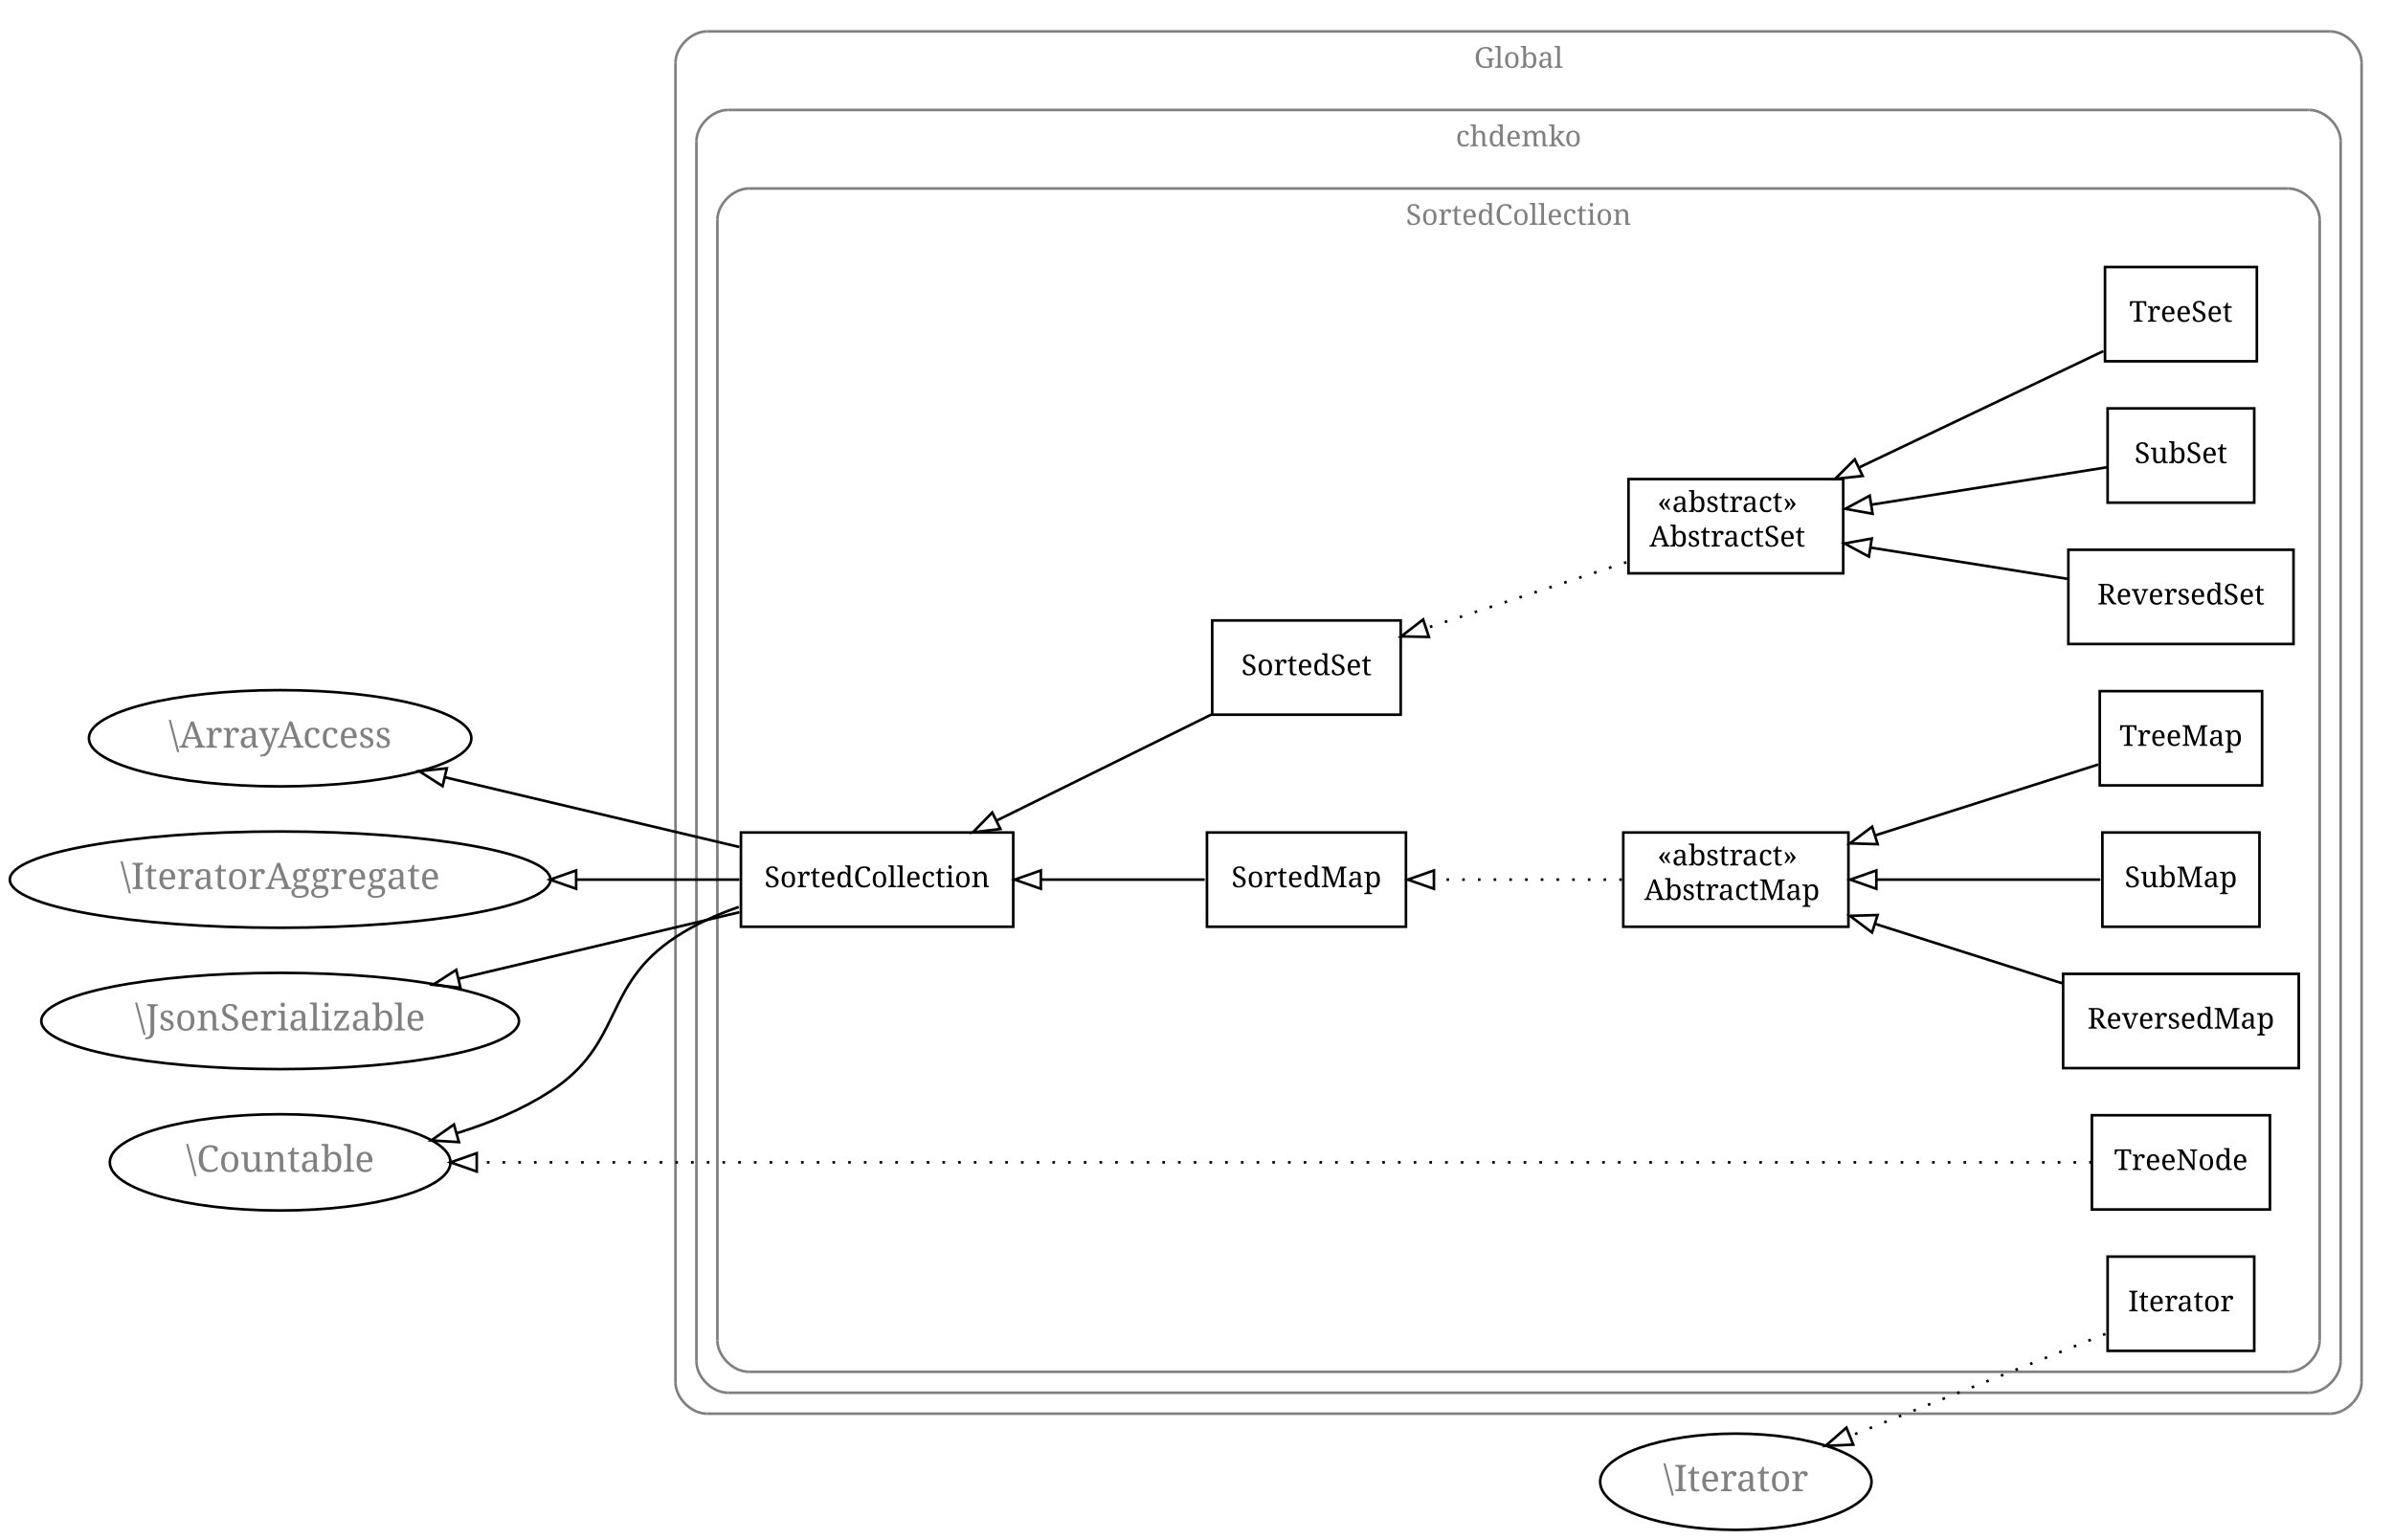
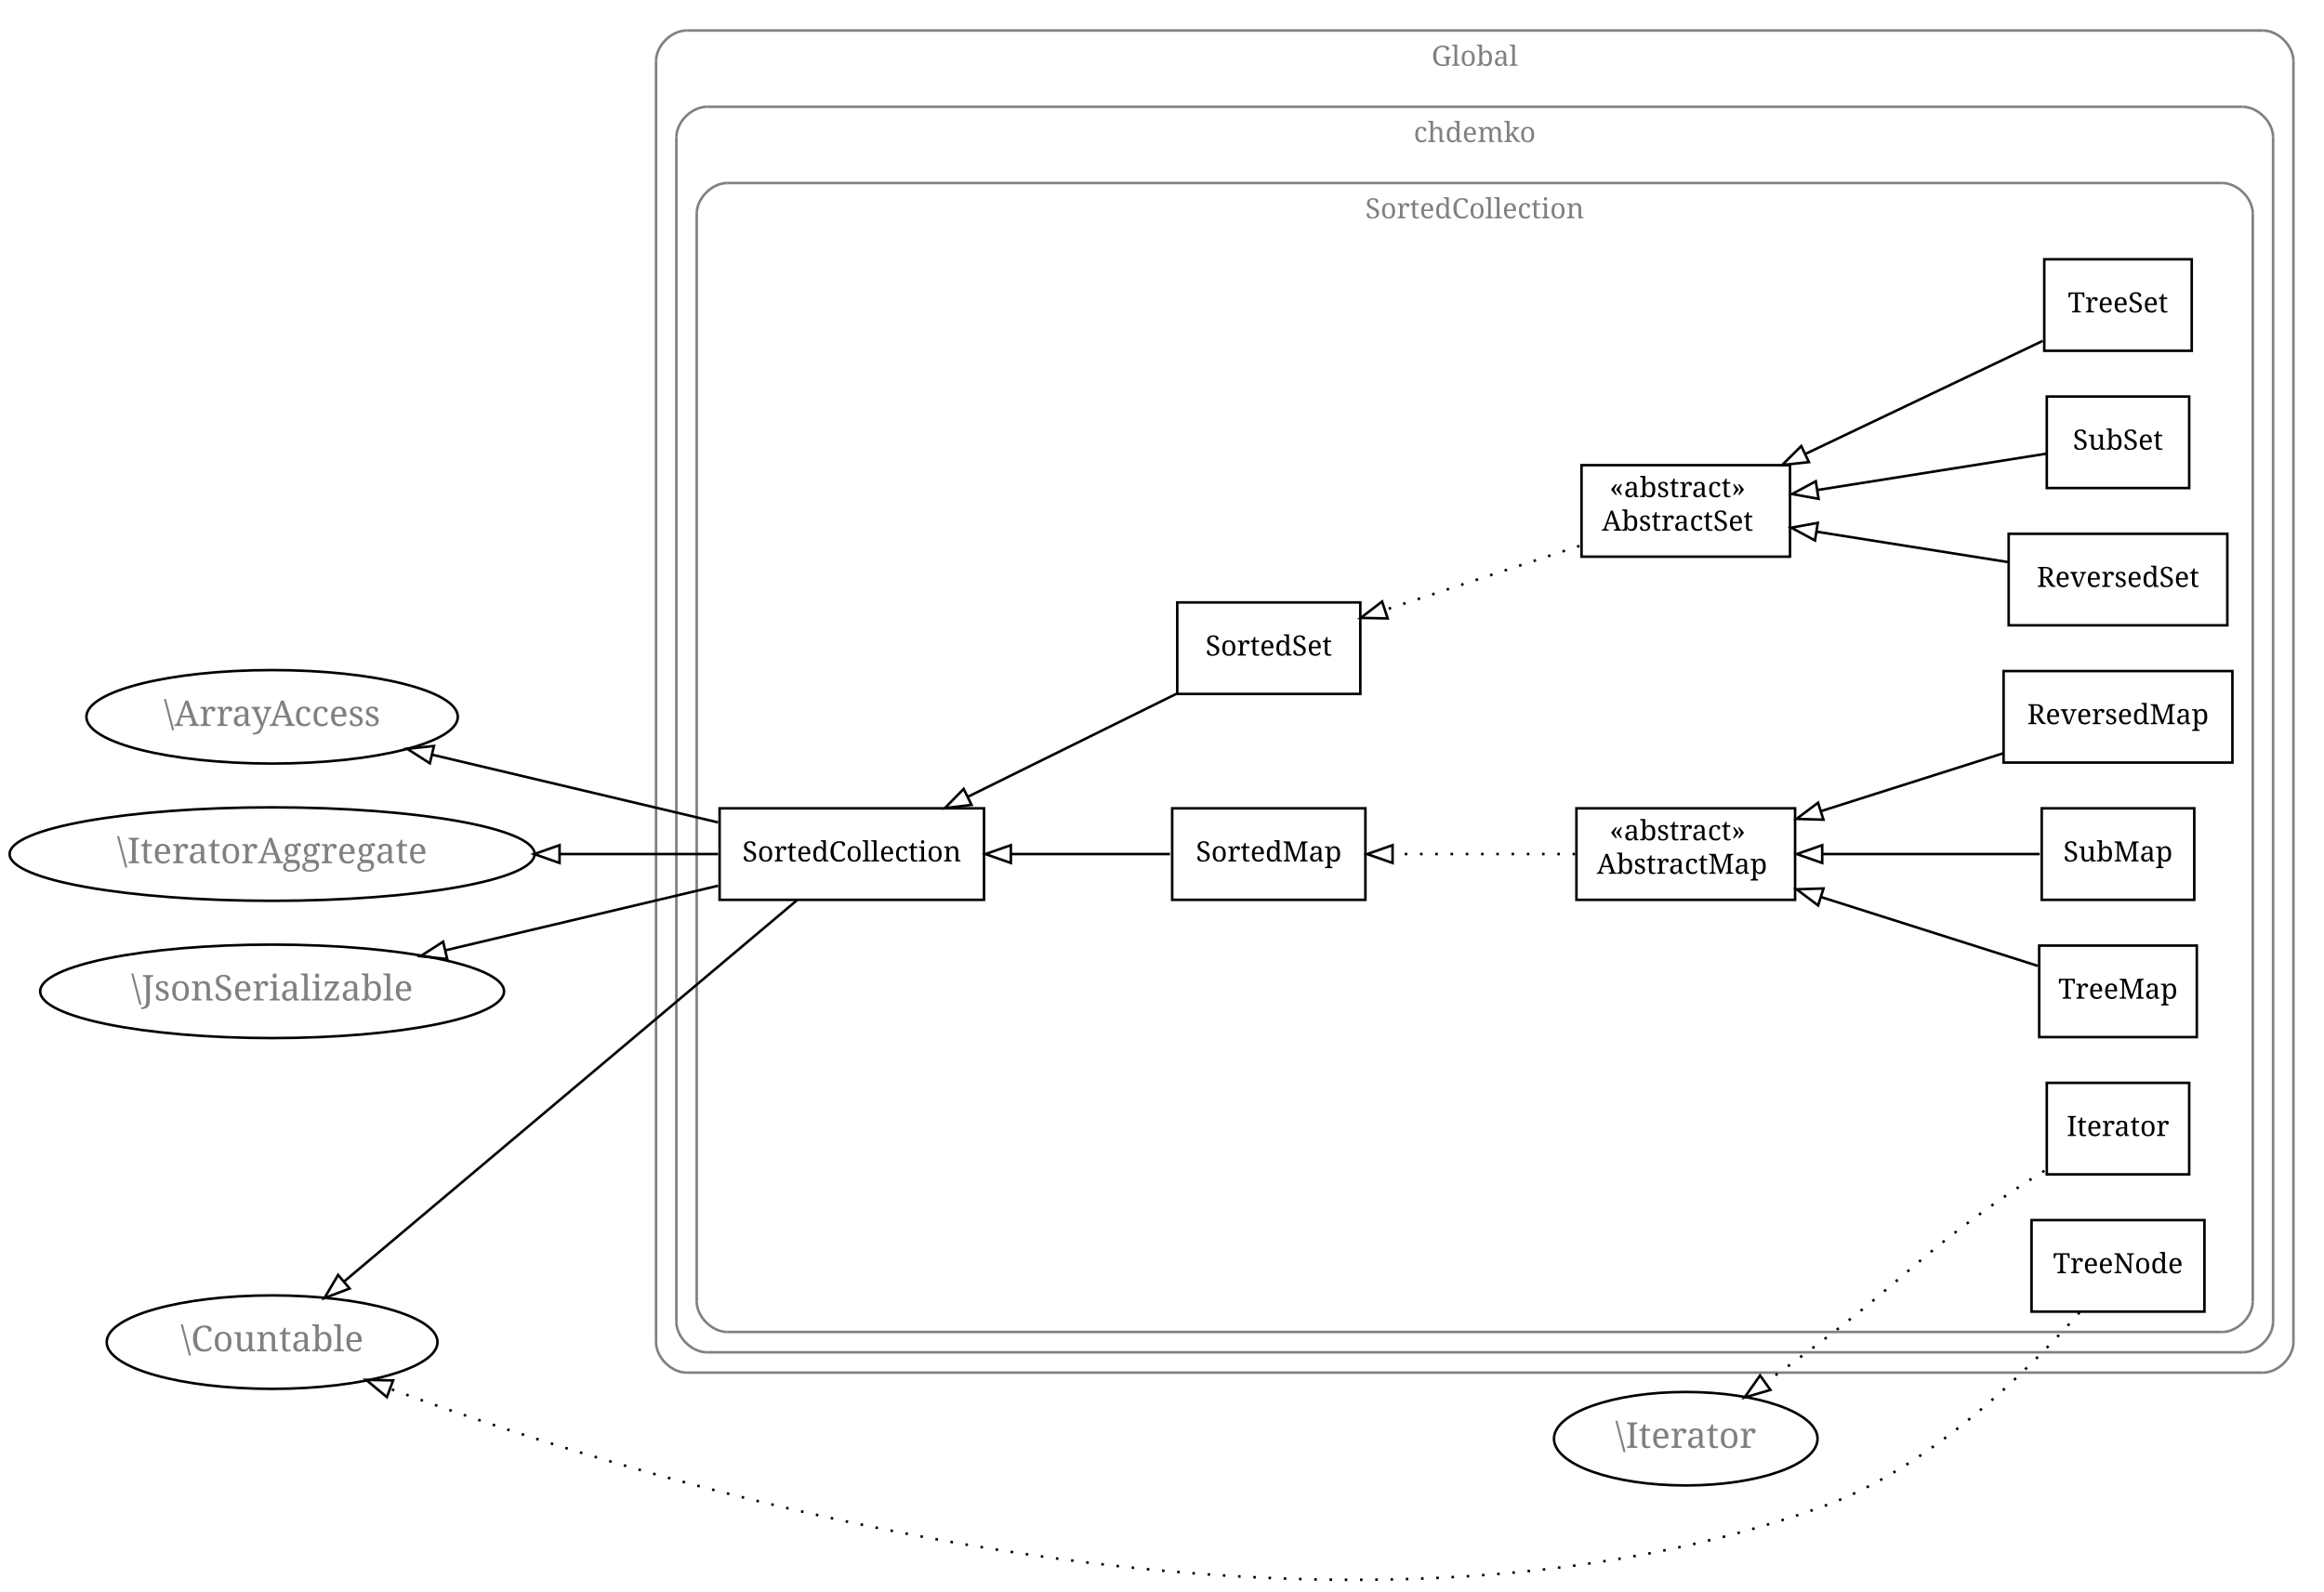
- <svg xmlns="http://www.w3.org/2000/svg" width="914pt" height="588pt" viewBox="0.00 0.00 914.00 588.00">
-   <g id="graph1" class="graph" transform="scale(1 1) rotate(0) translate(4 584)">
-     <polygon fill="white" stroke="white" points="-4,5 -4,-584 911,-584 911,5 -4,5" />
+ <svg xmlns="http://www.w3.org/2000/svg" width="914pt" height="626pt" viewBox="0.00 0.00 914.00 626.03">
+   <g id="graph1" class="graph" transform="scale(1 1) rotate(0) translate(4 622.034)">
+     <polygon fill="white" stroke="white" points="-4,5 -4,-622.034 911,-622.034 911,5 -4,5" />
    <g id="graph2" class="cluster">
-       <polyline fill="none" stroke="gray" points="266,-44 886,-44 " />
-       <path fill="none" stroke="gray" d="M886,-44C892,-44 898,-50 898,-56" />
-       <polyline fill="none" stroke="gray" points="898,-56 898,-560 " />
-       <path fill="none" stroke="gray" d="M898,-560C898,-566 892,-572 886,-572" />
-       <polyline fill="none" stroke="gray" points="886,-572 266,-572 " />
-       <path fill="none" stroke="gray" d="M266,-572C260,-572 254,-566 254,-560" />
-       <polyline fill="none" stroke="gray" points="254,-560 254,-56 " />
-       <path fill="none" stroke="gray" d="M254,-56C254,-50 260,-44 266,-44" />
-       <text text-anchor="middle" x="576" y="-558.1" font-family="Times Roman,serif" font-size="11.00" fill="gray">Global</text>
+       <polyline fill="none" stroke="gray" points="266,-82.034 886,-82.034 " />
+       <path fill="none" stroke="gray" d="M886,-82.034C892,-82.034 898,-88.034 898,-94.034" />
+       <polyline fill="none" stroke="gray" points="898,-94.034 898,-598.034 " />
+       <path fill="none" stroke="gray" d="M898,-598.034C898,-604.034 892,-610.034 886,-610.034" />
+       <polyline fill="none" stroke="gray" points="886,-610.034 266,-610.034 " />
+       <path fill="none" stroke="gray" d="M266,-610.034C260,-610.034 254,-604.034 254,-598.034" />
+       <polyline fill="none" stroke="gray" points="254,-598.034 254,-94.034 " />
+       <path fill="none" stroke="gray" d="M254,-94.034C254,-88.034 260,-82.034 266,-82.034" />
+       <text text-anchor="middle" x="576" y="-596.134" font-family="Times Roman,serif" font-size="11.00" fill="gray">Global</text>
    </g>
    <g id="graph3" class="cluster">
-       <polyline fill="none" stroke="gray" points="274,-52 878,-52 " />
-       <path fill="none" stroke="gray" d="M878,-52C884,-52 890,-58 890,-64" />
-       <polyline fill="none" stroke="gray" points="890,-64 890,-530 " />
-       <path fill="none" stroke="gray" d="M890,-530C890,-536 884,-542 878,-542" />
-       <polyline fill="none" stroke="gray" points="878,-542 274,-542 " />
-       <path fill="none" stroke="gray" d="M274,-542C268,-542 262,-536 262,-530" />
-       <polyline fill="none" stroke="gray" points="262,-530 262,-64 " />
-       <path fill="none" stroke="gray" d="M262,-64C262,-58 268,-52 274,-52" />
-       <text text-anchor="middle" x="576" y="-528.1" font-family="Times Roman,serif" font-size="11.00" fill="gray">chdemko</text>
+       <polyline fill="none" stroke="gray" points="274,-90.034 878,-90.034 " />
+       <path fill="none" stroke="gray" d="M878,-90.034C884,-90.034 890,-96.034 890,-102.034" />
+       <polyline fill="none" stroke="gray" points="890,-102.034 890,-568.034 " />
+       <path fill="none" stroke="gray" d="M890,-568.034C890,-574.034 884,-580.034 878,-580.034" />
+       <polyline fill="none" stroke="gray" points="878,-580.034 274,-580.034 " />
+       <path fill="none" stroke="gray" d="M274,-580.034C268,-580.034 262,-574.034 262,-568.034" />
+       <polyline fill="none" stroke="gray" points="262,-568.034 262,-102.034 " />
+       <path fill="none" stroke="gray" d="M262,-102.034C262,-96.034 268,-90.034 274,-90.034" />
+       <text text-anchor="middle" x="576" y="-566.134" font-family="Times Roman,serif" font-size="11.00" fill="gray">chdemko</text>
    </g>
    <g id="graph4" class="cluster">
-       <polyline fill="none" stroke="gray" points="282,-60 870,-60 " />
-       <path fill="none" stroke="gray" d="M870,-60C876,-60 882,-66 882,-72" />
-       <polyline fill="none" stroke="gray" points="882,-72 882,-500 " />
-       <path fill="none" stroke="gray" d="M882,-500C882,-506 876,-512 870,-512" />
-       <polyline fill="none" stroke="gray" points="870,-512 282,-512 " />
-       <path fill="none" stroke="gray" d="M282,-512C276,-512 270,-506 270,-500" />
-       <polyline fill="none" stroke="gray" points="270,-500 270,-72 " />
-       <path fill="none" stroke="gray" d="M270,-72C270,-66 276,-60 282,-60" />
-       <text text-anchor="middle" x="576" y="-498.1" font-family="Times Roman,serif" font-size="11.00" fill="gray">SortedCollection</text>
+       <polyline fill="none" stroke="gray" points="282,-98.034 870,-98.034 " />
+       <path fill="none" stroke="gray" d="M870,-98.034C876,-98.034 882,-104.034 882,-110.034" />
+       <polyline fill="none" stroke="gray" points="882,-110.034 882,-538.034 " />
+       <path fill="none" stroke="gray" d="M882,-538.034C882,-544.034 876,-550.034 870,-550.034" />
+       <polyline fill="none" stroke="gray" points="870,-550.034 282,-550.034 " />
+       <path fill="none" stroke="gray" d="M282,-550.034C276,-550.034 270,-544.034 270,-538.034" />
+       <polyline fill="none" stroke="gray" points="270,-538.034 270,-110.034 " />
+       <path fill="none" stroke="gray" d="M270,-110.034C270,-104.034 276,-98.034 282,-98.034" />
+       <text text-anchor="middle" x="576" y="-536.134" font-family="Times Roman,serif" font-size="11.00" fill="gray">SortedCollection</text>
    </g>
    <g id="node4" class="node">
-       <polygon fill="none" stroke="black" points="858,-482 800,-482 800,-446 858,-446 858,-482" />
-       <text text-anchor="middle" x="829" y="-461.1" font-family="Times Roman,serif" font-size="11.00">TreeSet</text>
+       <polygon fill="none" stroke="black" points="858,-520.034 800,-520.034 800,-484.034 858,-484.034 858,-520.034" />
+       <text text-anchor="middle" x="829" y="-499.134" font-family="Times Roman,serif" font-size="11.00">TreeSet</text>
+     </g>
+     <g id="node11" class="node">
+       <polygon fill="none" stroke="black" points="700,-439.034 618,-439.034 618,-403.034 700,-403.034 700,-439.034" />
+       <text text-anchor="start" x="629" y="-426.468" font-family="Times Roman,serif" font-size="11.00">«abstract»</text>
+       <text text-anchor="start" x="626" y="-413.268" font-family="Times Roman,serif" font-size="11.00">AbstractSet</text>
+     </g>
+     <g id="edge5" class="edge">
+       <path fill="none" stroke="black" d="M799.388,-487.925C773.722,-475.696 736.123,-457.781 706.294,-443.568" />
+       <polygon fill="none" stroke="black" points="707.44,-440.237 696.907,-439.096 704.429,-446.557 707.44,-440.237" />
+     </g>
+     <g id="node5" class="node">
+       <polygon fill="none" stroke="black" points="702,-304.034 616,-304.034 616,-268.034 702,-268.034 702,-304.034" />
+       <text text-anchor="start" x="629" y="-291.468" font-family="Times Roman,serif" font-size="11.00">«abstract»</text>
+       <text text-anchor="start" x="624" y="-278.268" font-family="Times Roman,serif" font-size="11.00">AbstractMap</text>
+     </g>
+     <g id="node16" class="node">
+       <polygon fill="none" stroke="black" points="533,-304.034 457,-304.034 457,-268.034 533,-268.034 533,-304.034" />
+       <text text-anchor="middle" x="495" y="-283.134" font-family="Times Roman,serif" font-size="11.00">SortedMap</text>
+     </g>
+     <g id="edge7" class="edge">
+       <path fill="none" stroke="black" stroke-dasharray="1,5" d="M615.482,-286.034C593.428,-286.034 566.571,-286.034 543.815,-286.034" />
+       <polygon fill="none" stroke="black" points="543.681,-282.534 533.681,-286.034 543.681,-289.534 543.681,-282.534" />
+     </g>
+     <g id="node6" class="node">
+       <polygon fill="none" stroke="black" points="857,-196.034 801,-196.034 801,-160.034 857,-160.034 857,-196.034" />
+       <text text-anchor="middle" x="829" y="-175.134" font-family="Times Roman,serif" font-size="11.00">Iterator</text>
+     </g>
+     <g id="node20" class="node">
+       <ellipse fill="none" stroke="black" cx="659" cy="-56.034" rx="51.828" ry="18.385" />
+       <text text-anchor="middle" x="659" y="-52.434" font-family="Times Roman,serif" font-size="14.00" fill="gray">\Iterator</text>
+     </g>
+     <g id="edge9" class="edge">
+       <path fill="none" stroke="black" stroke-dasharray="1,5" d="M800.083,-161.439C794.659,-158.115 789.096,-154.558 784,-151.034 750.431,-127.82 744.594,-118.599 712,-94.034 705.046,-88.793 697.487,-83.272 690.314,-78.112" />
+       <polygon fill="none" stroke="black" points="692.301,-75.229 682.131,-72.258 688.228,-80.922 692.301,-75.229" />
+     </g>
+     <g id="node7" class="node">
+       <polygon fill="none" stroke="black" points="874,-358.034 784,-358.034 784,-322.034 874,-322.034 874,-358.034" />
+       <text text-anchor="middle" x="829" y="-337.134" font-family="Times Roman,serif" font-size="11.00">ReversedMap</text>
+     </g>
+     <g id="edge11" class="edge">
+       <path fill="none" stroke="black" d="M783.889,-325.705C761.855,-318.706 735.197,-310.238 712.177,-302.926" />
+       <polygon fill="none" stroke="black" points="713.149,-299.562 702.558,-299.87 711.03,-306.234 713.149,-299.562" />
+     </g>
+     <g id="node8" class="node">
+       <polygon fill="none" stroke="black" points="857,-466.034 801,-466.034 801,-430.034 857,-430.034 857,-466.034" />
+       <text text-anchor="middle" x="829" y="-445.134" font-family="Times Roman,serif" font-size="11.00">SubSet</text>
+     </g>
+     <g id="edge13" class="edge">
+       <path fill="none" stroke="black" d="M800.928,-443.576C776.548,-439.704 740.604,-433.995 710.99,-429.291" />
+       <polygon fill="none" stroke="black" points="711.233,-425.786 700.808,-427.674 710.135,-432.7 711.233,-425.786" />
+     </g>
+     <g id="node9" class="node">
+       <polygon fill="none" stroke="black" points="859,-304.034 799,-304.034 799,-268.034 859,-268.034 859,-304.034" />
+       <text text-anchor="middle" x="829" y="-283.134" font-family="Times Roman,serif" font-size="11.00">SubMap</text>
+     </g>
+     <g id="edge15" class="edge">
+       <path fill="none" stroke="black" d="M798.214,-286.034C774.439,-286.034 740.951,-286.034 712.778,-286.034" />
+       <polygon fill="none" stroke="black" points="712.666,-282.534 702.666,-286.034 712.666,-289.534 712.666,-282.534" />
+     </g>
+     <g id="node10" class="node">
+       <polygon fill="none" stroke="black" points="860,-250.034 798,-250.034 798,-214.034 860,-214.034 860,-250.034" />
+       <text text-anchor="middle" x="829" y="-229.134" font-family="Times Roman,serif" font-size="11.00">TreeMap</text>
+     </g>
+     <g id="edge17" class="edge">
+       <path fill="none" stroke="black" d="M797.423,-242.065C773.544,-249.65 740.207,-260.239 712.231,-269.125" />
+       <polygon fill="none" stroke="black" points="711.055,-265.827 702.584,-272.19 713.175,-272.498 711.055,-265.827" />
+     </g>
+     <g id="node15" class="node">
+       <polygon fill="none" stroke="black" points="531,-385.034 459,-385.034 459,-349.034 531,-349.034 531,-385.034" />
+       <text text-anchor="middle" x="495" y="-364.134" font-family="Times Roman,serif" font-size="11.00">SortedSet</text>
+     </g>
+     <g id="edge19" class="edge">
+       <path fill="none" stroke="black" stroke-dasharray="1,5" d="M617.192,-407.268C593.837,-399.578 564.704,-389.985 540.743,-382.096" />
+       <polygon fill="none" stroke="black" points="541.755,-378.744 531.162,-378.941 539.565,-385.393 541.755,-378.744" />
    </g>
    <g id="node12" class="node">
-       <polygon fill="none" stroke="black" points="700,-401 618,-401 618,-365 700,-365 700,-401" />
-       <text text-anchor="start" x="629" y="-388.433" font-family="Times Roman,serif" font-size="11.00">«abstract»</text>
-       <text text-anchor="start" x="626" y="-375.233" font-family="Times Roman,serif" font-size="11.00">AbstractSet</text>
+       <polygon fill="none" stroke="black" points="872,-412.034 786,-412.034 786,-376.034 872,-376.034 872,-412.034" />
+       <text text-anchor="middle" x="829" y="-391.134" font-family="Times Roman,serif" font-size="11.00">ReversedSet</text>
    </g>
-     <g id="edge5" class="edge">
-       <path fill="none" stroke="black" d="M799.388,-449.891C773.722,-437.662 736.123,-419.747 706.294,-405.534" />
-       <polygon fill="none" stroke="black" points="707.44,-402.203 696.907,-401.061 704.429,-408.523 707.44,-402.203" />
-     </g>
-     <g id="node5" class="node">
-       <polygon fill="none" stroke="black" points="863,-158 795,-158 795,-122 863,-122 863,-158" />
-       <text text-anchor="middle" x="829" y="-137.1" font-family="Times Roman,serif" font-size="11.00">TreeNode</text>
-     </g>
-     <g id="node19" class="node">
-       <ellipse fill="none" stroke="black" cx="103" cy="-140" rx="65.054" ry="18.385" />
-       <text text-anchor="middle" x="103" y="-136.4" font-family="Times Roman,serif" font-size="14.00" fill="gray">\Countable</text>
-     </g>
-     <g id="edge7" class="edge">
-       <path fill="none" stroke="black" stroke-dasharray="1,5" d="M794.957,-140C684.45,-140 333.941,-140 178.492,-140" />
-       <polygon fill="none" stroke="black" points="178.091,-136.5 168.091,-140 178.091,-143.5 178.091,-136.5" />
-     </g>
-     <g id="node6" class="node">
-       <polygon fill="none" stroke="black" points="860,-320 798,-320 798,-284 860,-284 860,-320" />
-       <text text-anchor="middle" x="829" y="-299.1" font-family="Times Roman,serif" font-size="11.00">TreeMap</text>
+     <g id="edge21" class="edge">
+       <path fill="none" stroke="black" d="M785.662,-400.917C762.766,-404.554 734.511,-409.041 710.502,-412.854" />
+       <polygon fill="none" stroke="black" points="709.827,-409.418 700.5,-414.443 710.925,-416.331 709.827,-409.418" />
    </g>
    <g id="node13" class="node">
-       <polygon fill="none" stroke="black" points="702,-266 616,-266 616,-230 702,-230 702,-266" />
-       <text text-anchor="start" x="629" y="-253.433" font-family="Times Roman,serif" font-size="11.00">«abstract»</text>
-       <text text-anchor="start" x="624" y="-240.233" font-family="Times Roman,serif" font-size="11.00">AbstractMap</text>
+       <polygon fill="none" stroke="black" points="863,-142.034 795,-142.034 795,-106.034 863,-106.034 863,-142.034" />
+       <text text-anchor="middle" x="829" y="-121.134" font-family="Times Roman,serif" font-size="11.00">TreeNode</text>
    </g>
-     <g id="edge9" class="edge">
-       <path fill="none" stroke="black" d="M797.423,-291.97C773.544,-284.385 740.207,-273.795 712.231,-264.909" />
-       <polygon fill="none" stroke="black" points="713.175,-261.536 702.584,-261.844 711.055,-268.208 713.175,-261.536" />
+     <g id="node28" class="node">
+       <ellipse fill="none" stroke="black" cx="103" cy="-94.034" rx="65.054" ry="18.385" />
+       <text text-anchor="middle" x="103" y="-90.434" font-family="Times Roman,serif" font-size="14.00" fill="gray">\Countable</text>
    </g>
-     <g id="node7" class="node">
-       <polygon fill="none" stroke="black" points="857,-428 801,-428 801,-392 857,-392 857,-428" />
-       <text text-anchor="middle" x="829" y="-407.1" font-family="Times Roman,serif" font-size="11.00">SubSet</text>
-     </g>
-     <g id="edge11" class="edge">
-       <path fill="none" stroke="black" d="M800.928,-405.541C776.548,-401.669 740.604,-395.961 710.99,-391.257" />
-       <polygon fill="none" stroke="black" points="711.233,-387.752 700.808,-389.64 710.135,-394.665 711.233,-387.752" />
-     </g>
-     <g id="node8" class="node">
-       <polygon fill="none" stroke="black" points="859,-266 799,-266 799,-230 859,-230 859,-266" />
-       <text text-anchor="middle" x="829" y="-245.1" font-family="Times Roman,serif" font-size="11.00">SubMap</text>
-     </g>
-     <g id="edge13" class="edge">
-       <path fill="none" stroke="black" d="M798.214,-248C774.439,-248 740.951,-248 712.778,-248" />
-       <polygon fill="none" stroke="black" points="712.666,-244.5 702.666,-248 712.666,-251.5 712.666,-244.5" />
-     </g>
-     <g id="node9" class="node">
-       <polygon fill="none" stroke="black" points="872,-374 786,-374 786,-338 872,-338 872,-374" />
-       <text text-anchor="middle" x="829" y="-353.1" font-family="Times Roman,serif" font-size="11.00">ReversedSet</text>
-     </g>
-     <g id="edge15" class="edge">
-       <path fill="none" stroke="black" d="M785.662,-362.883C762.766,-366.52 734.511,-371.007 710.502,-374.82" />
-       <polygon fill="none" stroke="black" points="709.827,-371.383 700.5,-376.409 710.925,-378.297 709.827,-371.383" />
-     </g>
-     <g id="node10" class="node">
-       <polygon fill="none" stroke="black" points="874,-212 784,-212 784,-176 874,-176 874,-212" />
-       <text text-anchor="middle" x="829" y="-191.1" font-family="Times Roman,serif" font-size="11.00">ReversedMap</text>
-     </g>
-     <g id="edge17" class="edge">
-       <path fill="none" stroke="black" d="M783.889,-208.329C761.855,-215.328 735.197,-223.796 712.177,-231.108" />
-       <polygon fill="none" stroke="black" points="711.03,-227.801 702.558,-234.164 713.149,-234.472 711.03,-227.801" />
-     </g>
-     <g id="node11" class="node">
-       <polygon fill="none" stroke="black" points="857,-104 801,-104 801,-68 857,-68 857,-104" />
-       <text text-anchor="middle" x="829" y="-83.1" font-family="Times Roman,serif" font-size="11.00">Iterator</text>
-     </g>
-     <g id="node26" class="node">
-       <ellipse fill="none" stroke="black" cx="659" cy="-18" rx="51.828" ry="18.385" />
-       <text text-anchor="middle" x="659" y="-14.4" font-family="Times Roman,serif" font-size="14.00" fill="gray">\Iterator</text>
-     </g>
-     <g id="edge19" class="edge">
-       <path fill="none" stroke="black" stroke-dasharray="1,5" d="M800.162,-74.465C773.492,-63.797 733.472,-47.789 702.846,-35.538" />
-       <polygon fill="none" stroke="black" points="703.846,-32.169 693.261,-31.705 701.246,-38.668 703.846,-32.169" />
+     <g id="edge23" class="edge">
+       <path fill="none" stroke="black" stroke-dasharray="1,5" d="M813.884,-105.724C793.538,-82.676 754.906,-44.26 712,-29.034 512.024,41.929 253.747,-37.245 149.588,-75.603" />
+       <polygon fill="none" stroke="black" points="148.142,-72.406 139.996,-79.181 150.589,-78.965 148.142,-72.406" />
    </g>
    <g id="node14" class="node">
-       <polygon fill="none" stroke="black" points="531,-347 459,-347 459,-311 531,-311 531,-347" />
-       <text text-anchor="middle" x="495" y="-326.1" font-family="Times Roman,serif" font-size="11.00">SortedSet</text>
+       <polygon fill="none" stroke="black" points="383,-304.034 279,-304.034 279,-268.034 383,-268.034 383,-304.034" />
+       <text text-anchor="middle" x="331" y="-283.134" font-family="Times Roman,serif" font-size="11.00">SortedCollection</text>
    </g>
-     <g id="edge21" class="edge">
-       <path fill="none" stroke="black" stroke-dasharray="1,5" d="M617.192,-369.234C593.837,-361.544 564.704,-351.951 540.743,-344.062" />
-       <polygon fill="none" stroke="black" points="541.755,-340.71 531.162,-340.907 539.565,-347.359 541.755,-340.71" />
+     <g id="edge27" class="edge">
+       <path fill="none" stroke="black" d="M309.55,-267.971C268.243,-233.186 177.657,-156.903 131.401,-117.951" />
+       <polygon fill="none" stroke="black" points="133.472,-115.119 123.569,-111.355 128.963,-120.474 133.472,-115.119" />
    </g>
-     <g id="node15" class="node">
-       <polygon fill="none" stroke="black" points="533,-266 457,-266 457,-230 533,-230 533,-266" />
-       <text text-anchor="middle" x="495" y="-245.1" font-family="Times Roman,serif" font-size="11.00">SortedMap</text>
-     </g>
-     <g id="edge23" class="edge">
-       <path fill="none" stroke="black" stroke-dasharray="1,5" d="M615.482,-248C593.428,-248 566.571,-248 543.815,-248" />
-       <polygon fill="none" stroke="black" points="543.681,-244.5 533.681,-248 543.681,-251.5 543.681,-244.5" />
-     </g>
-     <g id="node16" class="node">
-       <polygon fill="none" stroke="black" points="383,-266 279,-266 279,-230 383,-230 383,-266" />
-       <text text-anchor="middle" x="331" y="-245.1" font-family="Times Roman,serif" font-size="11.00">SortedCollection</text>
+     <g id="node30" class="node">
+       <ellipse fill="none" stroke="black" cx="103" cy="-340.034" rx="73.039" ry="18.385" />
+       <text text-anchor="middle" x="103" y="-336.434" font-family="Times Roman,serif" font-size="14.00" fill="gray">\ArrayAccess</text>
    </g>
    <g id="edge25" class="edge">
-       <path fill="none" stroke="black" d="M458.603,-311.023C434.482,-299.11 402.642,-283.384 376.802,-270.622" />
-       <polygon fill="none" stroke="black" points="378.094,-267.356 367.578,-266.066 374.994,-273.633 378.094,-267.356" />
+       <path fill="none" stroke="black" d="M278.406,-298.491C244.867,-306.434 201.222,-316.771 165.859,-325.147" />
+       <polygon fill="none" stroke="black" points="165.043,-321.743 156.119,-327.453 166.657,-328.554 165.043,-321.743" />
    </g>
-     <g id="edge27" class="edge">
-       <path fill="none" stroke="black" d="M456.134,-248C437.494,-248 414.695,-248 393.69,-248" />
-       <polygon fill="none" stroke="black" points="393.548,-244.5 383.548,-248 393.548,-251.5 393.548,-244.5" />
+     <g id="node33" class="node">
+       <ellipse fill="none" stroke="black" cx="103" cy="-286.034" rx="103.238" ry="18.385" />
+       <text text-anchor="middle" x="103" y="-282.434" font-family="Times Roman,serif" font-size="14.00" fill="gray">\IteratorAggregate</text>
+     </g>
+     <g id="edge29" class="edge">
+       <path fill="none" stroke="black" d="M278.406,-286.034C259.703,-286.034 237.856,-286.034 216.055,-286.034" />
+       <polygon fill="none" stroke="black" points="216.054,-282.534 206.054,-286.034 216.054,-289.534 216.054,-282.534" />
+     </g>
+     <g id="node35" class="node">
+       <ellipse fill="none" stroke="black" cx="103" cy="-232.034" rx="91.217" ry="18.385" />
+       <text text-anchor="middle" x="103" y="-228.434" font-family="Times Roman,serif" font-size="14.00" fill="gray">\JsonSerializable</text>
    </g>
    <g id="edge31" class="edge">
-       <path fill="none" stroke="black" d="M278.162,-237.564C269.688,-234.604 261.312,-230.823 254,-226 225.781,-207.388 234.421,-185.302 206,-167 195.33,-160.129 182.976,-155.002 170.609,-151.177" />
-       <polygon fill="none" stroke="black" points="171.294,-147.734 160.719,-148.38 169.389,-154.47 171.294,-147.734" />
-     </g>
-     <g id="node32" class="node">
-       <ellipse fill="none" stroke="black" cx="103" cy="-302" rx="73.039" ry="18.385" />
-       <text text-anchor="middle" x="103" y="-298.4" font-family="Times Roman,serif" font-size="14.00" fill="gray">\ArrayAccess</text>
-     </g>
-     <g id="edge29" class="edge">
-       <path fill="none" stroke="black" d="M278.406,-260.456C244.867,-268.4 201.222,-278.737 165.859,-287.112" />
-       <polygon fill="none" stroke="black" points="165.043,-283.709 156.119,-289.419 166.657,-290.52 165.043,-283.709" />
-     </g>
-     <g id="node35" class="node">
-       <ellipse fill="none" stroke="black" cx="103" cy="-248" rx="103.238" ry="18.385" />
-       <text text-anchor="middle" x="103" y="-244.4" font-family="Times Roman,serif" font-size="14.00" fill="gray">\IteratorAggregate</text>
+       <path fill="none" stroke="black" d="M278.406,-273.578C246.567,-266.037 205.619,-256.339 171.296,-248.209" />
+       <polygon fill="none" stroke="black" points="171.877,-244.75 161.34,-245.852 170.264,-251.562 171.877,-244.75" />
    </g>
    <g id="edge33" class="edge">
-       <path fill="none" stroke="black" d="M278.406,-248C259.703,-248 237.856,-248 216.055,-248" />
-       <polygon fill="none" stroke="black" points="216.054,-244.5 206.054,-248 216.054,-251.5 216.054,-244.5" />
-     </g>
-     <g id="node37" class="node">
-       <ellipse fill="none" stroke="black" cx="103" cy="-194" rx="91.217" ry="18.385" />
-       <text text-anchor="middle" x="103" y="-190.4" font-family="Times Roman,serif" font-size="14.00" fill="gray">\JsonSerializable</text>
+       <path fill="none" stroke="black" d="M458.603,-349.058C434.482,-337.144 402.642,-321.418 376.802,-308.656" />
+       <polygon fill="none" stroke="black" points="378.094,-305.391 367.578,-304.1 374.994,-311.667 378.094,-305.391" />
    </g>
    <g id="edge35" class="edge">
-       <path fill="none" stroke="black" d="M278.406,-235.544C246.567,-228.003 205.619,-218.304 171.296,-210.175" />
-       <polygon fill="none" stroke="black" points="171.877,-206.716 161.34,-207.817 170.264,-213.528 171.877,-206.716" />
+       <path fill="none" stroke="black" d="M456.134,-286.034C437.494,-286.034 414.695,-286.034 393.69,-286.034" />
+       <polygon fill="none" stroke="black" points="393.548,-282.534 383.548,-286.034 393.548,-289.534 393.548,-282.534" />
    </g>
  </g>
</svg>
